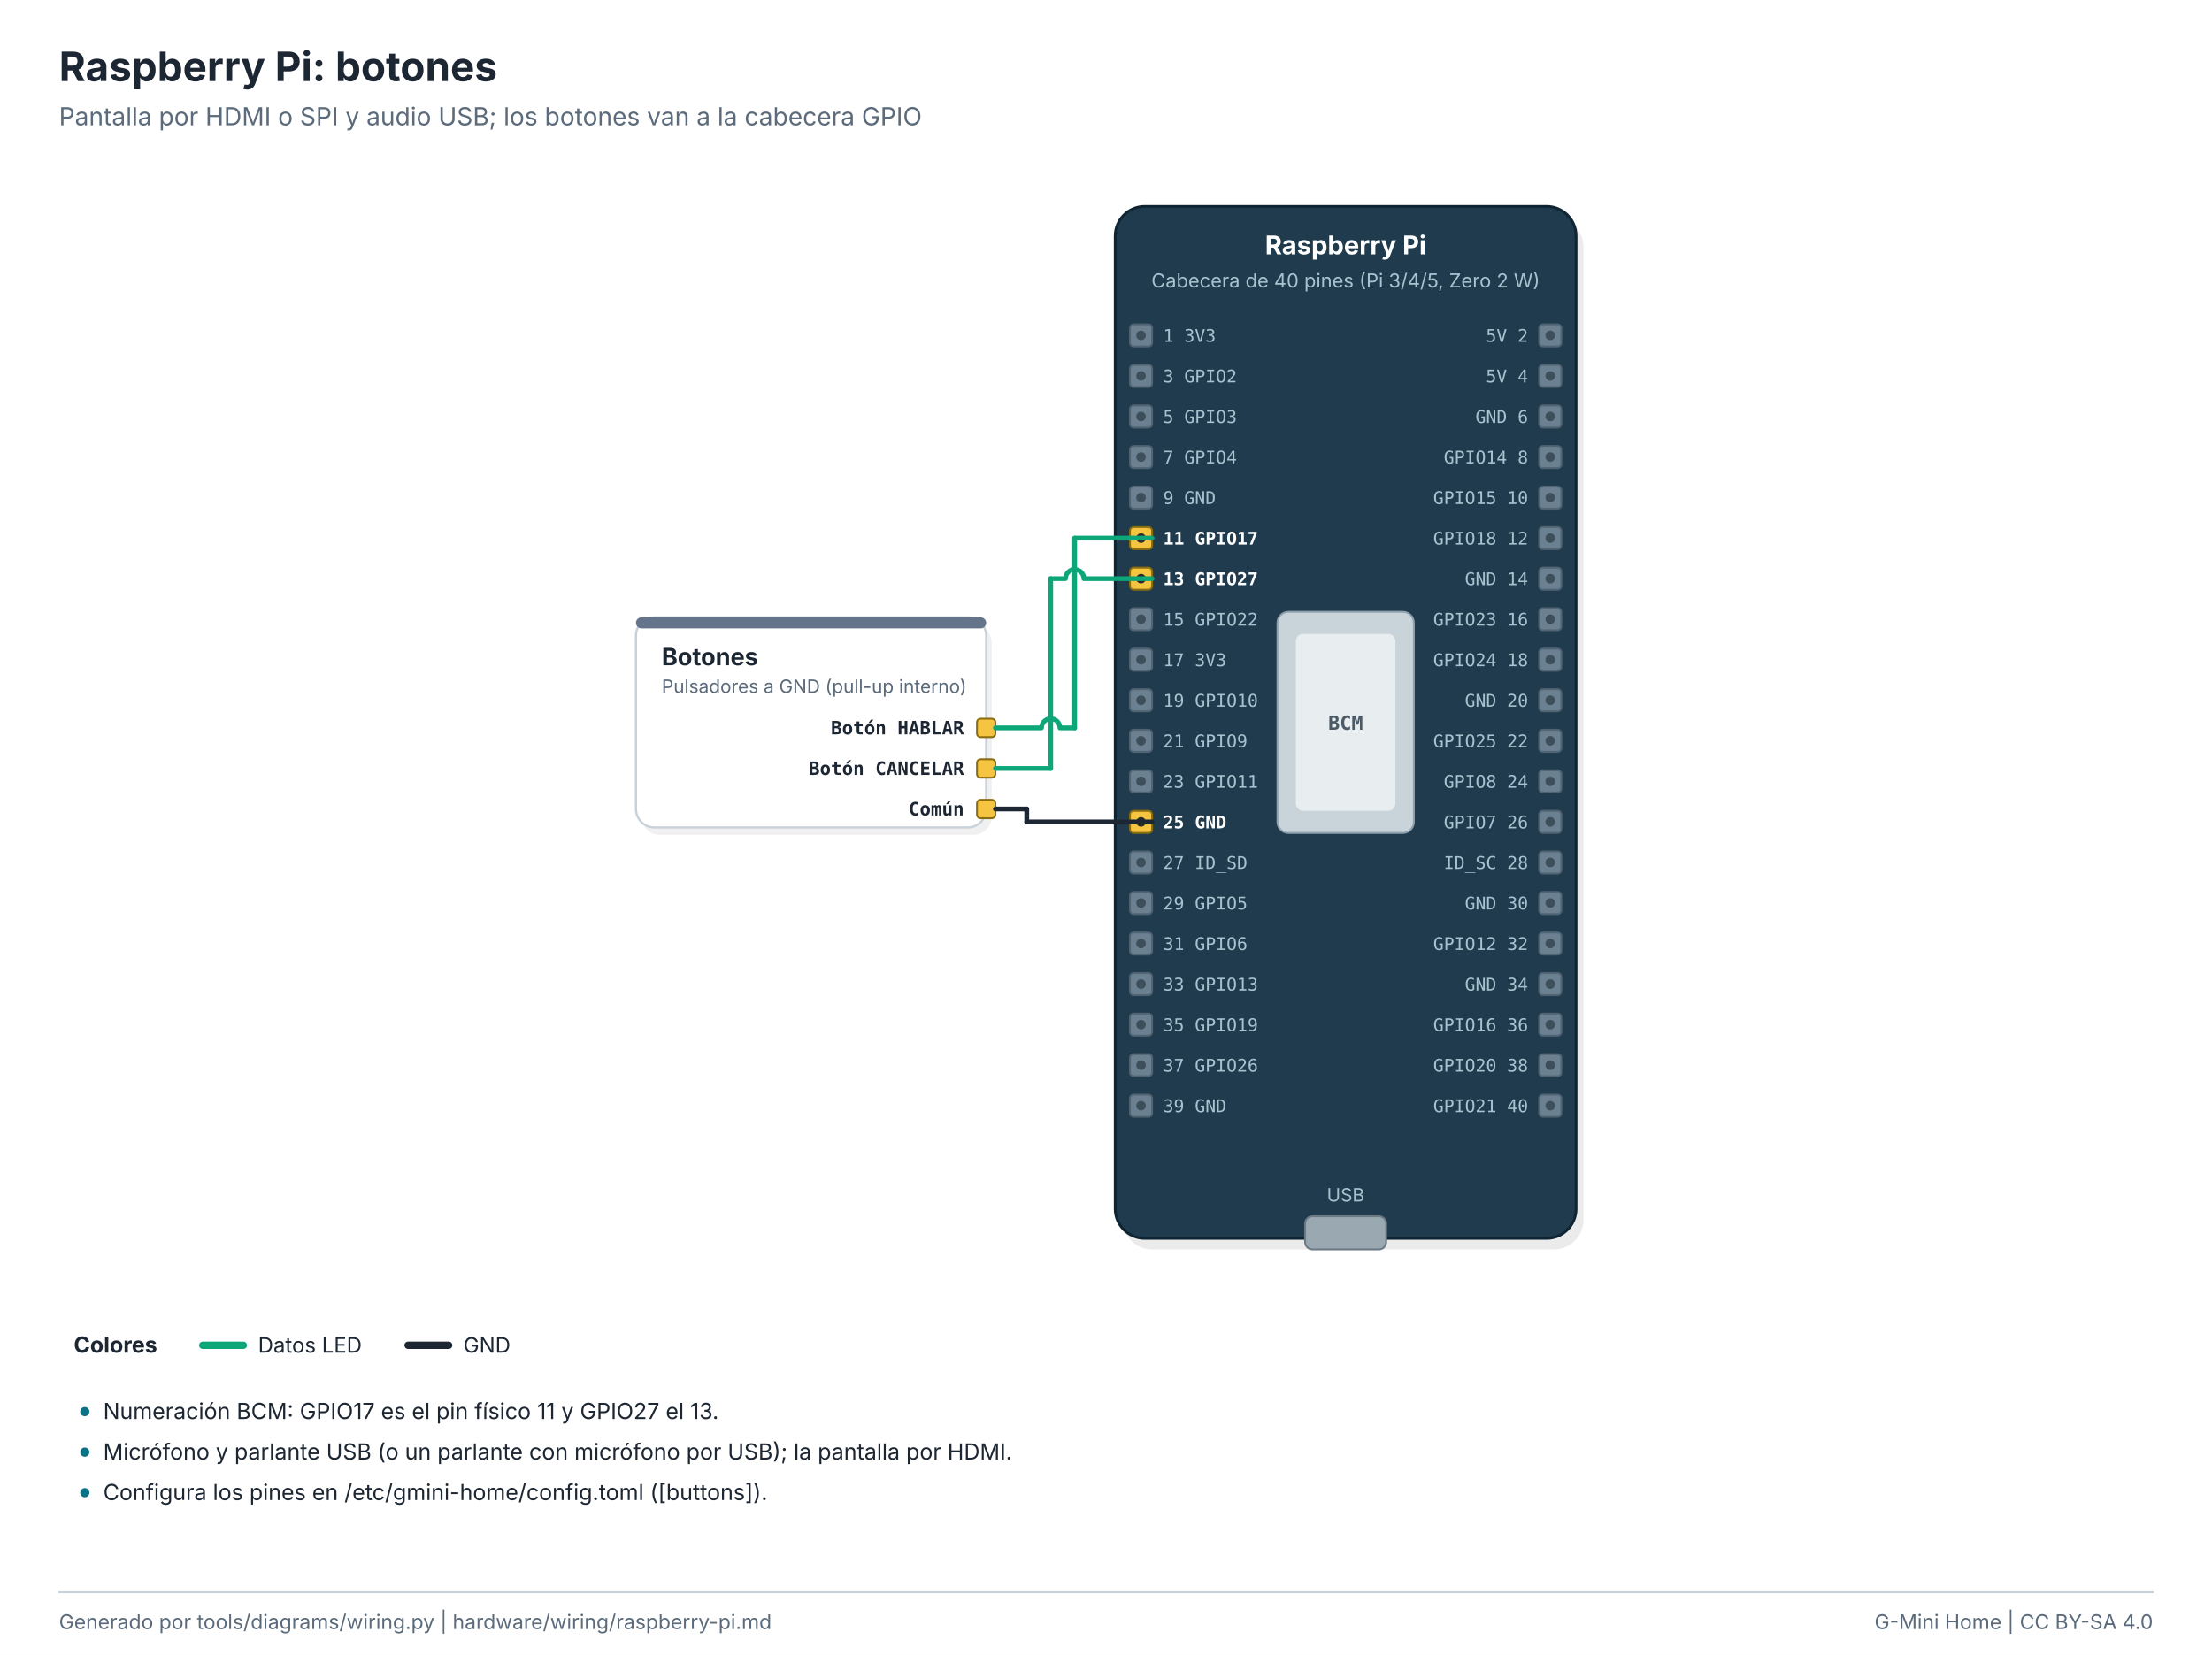
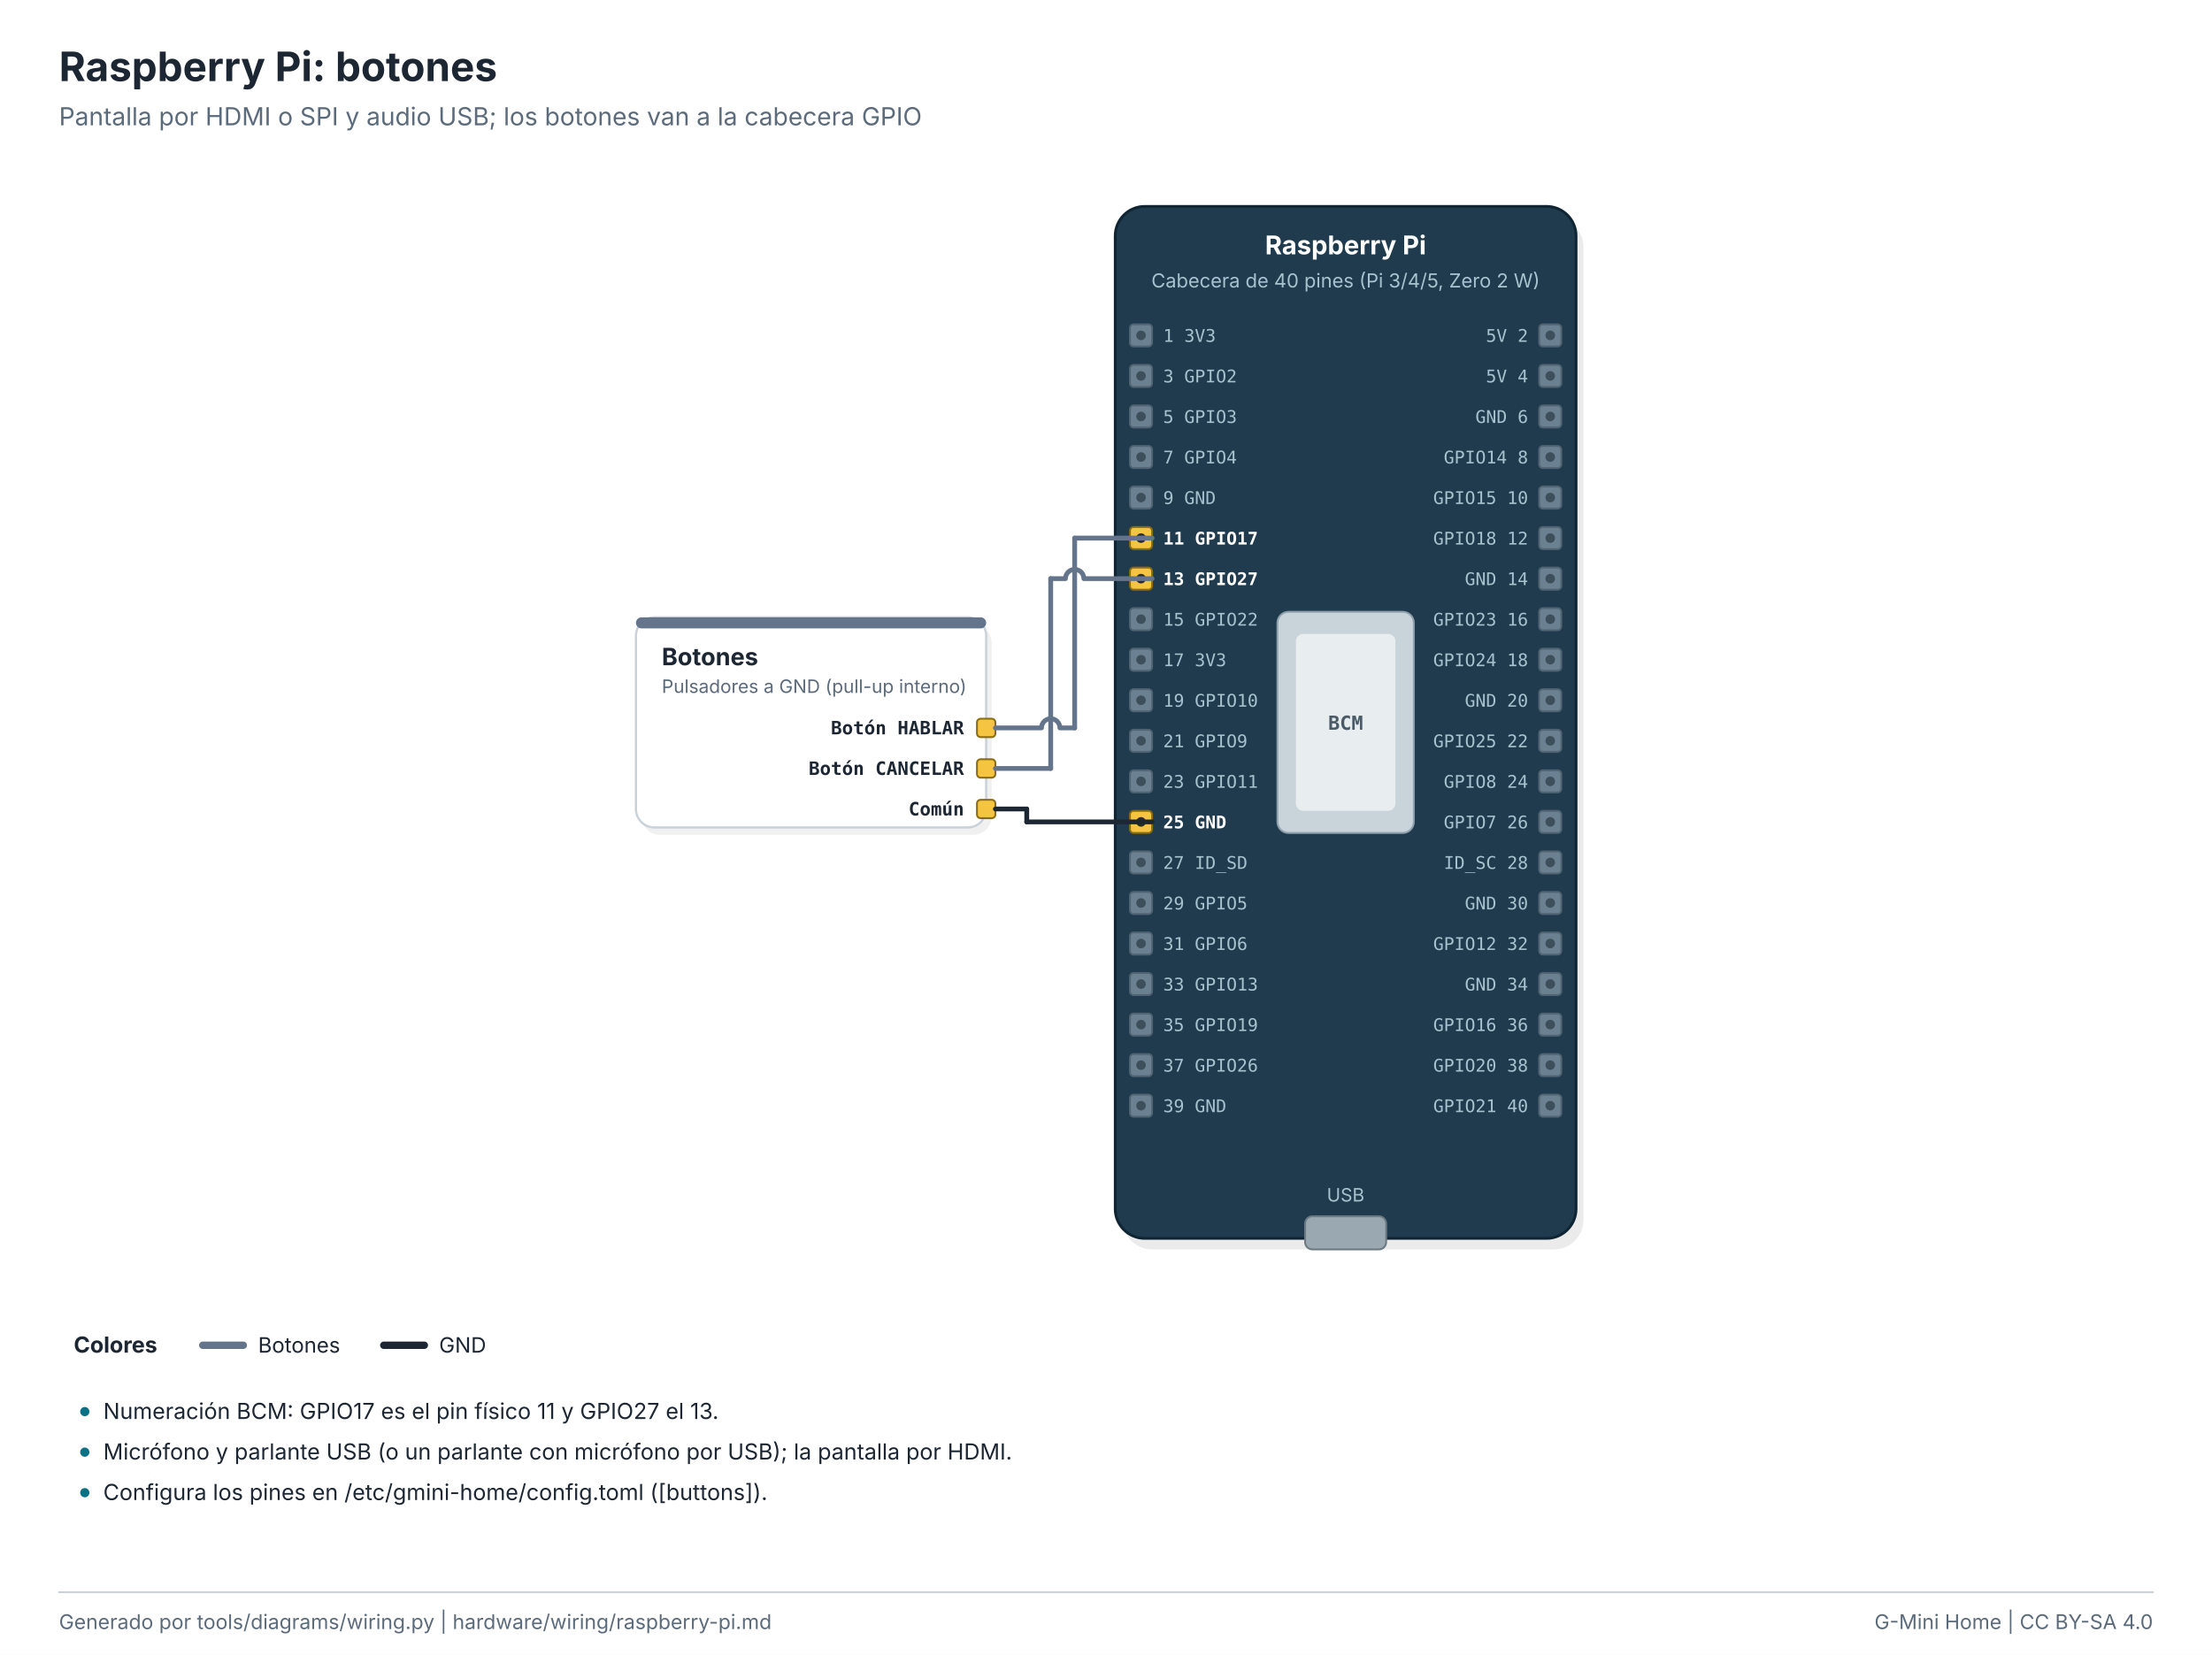
<svg xmlns="http://www.w3.org/2000/svg" width="1200" height="898" viewBox="0 0 1200 898" role="img" aria-label="Raspberry Pi: botones">
  <rect x="0" y="0" width="1200" height="898" fill="#ffffff" />
  <text x="32" y="44" font-family="'Inter', 'Segoe UI', 'Helvetica Neue', Arial, sans-serif" font-size="22" font-weight="700" fill="#1d2733" text-anchor="start">Raspberry Pi: botones</text>
  <text x="32" y="68" font-family="'Inter', 'Segoe UI', 'Helvetica Neue', Arial, sans-serif" font-size="13.5" font-weight="400" fill="#5b6b7b" text-anchor="start">Pantalla por HDMI o SPI y audio USB; los botones van a la cabecera GPIO</text>
  <rect x="348" y="339" width="190" height="114" rx="10" fill="#000000" opacity="0.06" />
  <rect x="345" y="335" width="190" height="114" rx="10" fill="#ffffff" stroke="#c9d1d9" stroke-width="1.2" />
  <rect x="345" y="335" width="190" height="6" rx="3" fill="#64748b" />
  <text x="359" y="361" font-family="'Inter', 'Segoe UI', 'Helvetica Neue', Arial, sans-serif" font-size="13" font-weight="700" fill="#1d2733" text-anchor="start">Botones</text>
  <text x="359" y="376" font-family="'Inter', 'Segoe UI', 'Helvetica Neue', Arial, sans-serif" font-size="10" font-weight="400" fill="#5b6b7b" text-anchor="start">Pulsadores a GND (pull-up interno)</text>
  <rect x="530" y="390" width="10" height="10" rx="2" fill="#f5c542" stroke="#8a6d10" stroke-width="1" />
  <text x="523" y="398.5" font-family="'JetBrains Mono', 'Cascadia Mono', Consolas, 'DejaVu Sans Mono', monospace" font-size="10" font-weight="600" fill="#1d2733" text-anchor="end">Botón HABLAR</text>
  <rect x="530" y="412" width="10" height="10" rx="2" fill="#f5c542" stroke="#8a6d10" stroke-width="1" />
  <text x="523" y="420.5" font-family="'JetBrains Mono', 'Cascadia Mono', Consolas, 'DejaVu Sans Mono', monospace" font-size="10" font-weight="600" fill="#1d2733" text-anchor="end">Botón CANCELAR</text>
  <rect x="530" y="434" width="10" height="10" rx="2" fill="#f5c542" stroke="#8a6d10" stroke-width="1" />
  <text x="523" y="442.5" font-family="'JetBrains Mono', 'Cascadia Mono', Consolas, 'DejaVu Sans Mono', monospace" font-size="10" font-weight="600" fill="#1d2733" text-anchor="end">Común</text>
  <rect x="609" y="118" width="250" height="560" rx="16" fill="#000000" opacity="0.08" />
  <rect x="605" y="112" width="250" height="560" rx="16" fill="#1f3b4d" stroke="#0f2533" stroke-width="1.5" />
  <text x="730" y="138" font-family="'Inter', 'Segoe UI', 'Helvetica Neue', Arial, sans-serif" font-size="14" font-weight="700" fill="#ffffff" text-anchor="middle">Raspberry Pi</text>
  <text x="730" y="156" font-family="'Inter', 'Segoe UI', 'Helvetica Neue', Arial, sans-serif" font-size="10.5" font-weight="400" fill="#a9c2cf" text-anchor="middle">Cabecera de 40 pines (Pi 3/4/5, Zero 2 W)</text>
  <rect x="693" y="332" width="74" height="120" rx="6" fill="#c9d3da" stroke="#8fa1ad" stroke-width="1" />
  <rect x="703" y="344" width="54" height="96" rx="4" fill="#e8edf0" />
  <text x="730" y="396" font-family="'JetBrains Mono', 'Cascadia Mono', Consolas, 'DejaVu Sans Mono', monospace" font-size="10.5" font-weight="700" fill="#4a5a66" text-anchor="middle">BCM</text>
  <rect x="708" y="660" width="44" height="18" rx="4" fill="#9aa8b2" stroke="#6c7a84" stroke-width="1" />
  <text x="730" y="652" font-family="'Inter', 'Segoe UI', 'Helvetica Neue', Arial, sans-serif" font-size="10" font-weight="400" fill="#a9c2cf" text-anchor="middle">USB</text>
  <rect x="613" y="176" width="12" height="12" rx="2" fill="#6b8191" stroke="#506473" stroke-width="1" />
  <circle cx="619" cy="182" r="2.6" fill="#3d4f5b" />
  <text x="631" y="185.5" font-family="'JetBrains Mono', 'Cascadia Mono', Consolas, 'DejaVu Sans Mono', monospace" font-size="9.5" font-weight="400" fill="#a9c2cf" text-anchor="start">1 3V3</text>
  <rect x="613" y="198" width="12" height="12" rx="2" fill="#6b8191" stroke="#506473" stroke-width="1" />
  <circle cx="619" cy="204" r="2.6" fill="#3d4f5b" />
  <text x="631" y="207.5" font-family="'JetBrains Mono', 'Cascadia Mono', Consolas, 'DejaVu Sans Mono', monospace" font-size="9.5" font-weight="400" fill="#a9c2cf" text-anchor="start">3 GPIO2</text>
  <rect x="613" y="220" width="12" height="12" rx="2" fill="#6b8191" stroke="#506473" stroke-width="1" />
  <circle cx="619" cy="226" r="2.6" fill="#3d4f5b" />
  <text x="631" y="229.5" font-family="'JetBrains Mono', 'Cascadia Mono', Consolas, 'DejaVu Sans Mono', monospace" font-size="9.5" font-weight="400" fill="#a9c2cf" text-anchor="start">5 GPIO3</text>
  <rect x="613" y="242" width="12" height="12" rx="2" fill="#6b8191" stroke="#506473" stroke-width="1" />
  <circle cx="619" cy="248" r="2.6" fill="#3d4f5b" />
  <text x="631" y="251.5" font-family="'JetBrains Mono', 'Cascadia Mono', Consolas, 'DejaVu Sans Mono', monospace" font-size="9.5" font-weight="400" fill="#a9c2cf" text-anchor="start">7 GPIO4</text>
  <rect x="613" y="264" width="12" height="12" rx="2" fill="#6b8191" stroke="#506473" stroke-width="1" />
  <circle cx="619" cy="270" r="2.6" fill="#3d4f5b" />
  <text x="631" y="273.5" font-family="'JetBrains Mono', 'Cascadia Mono', Consolas, 'DejaVu Sans Mono', monospace" font-size="9.5" font-weight="400" fill="#a9c2cf" text-anchor="start">9 GND</text>
  <rect x="613" y="286" width="12" height="12" rx="2" fill="#f5c542" stroke="#8a6d10" stroke-width="1" />
  <circle cx="619" cy="292" r="2.6" fill="#2b2b2b" />
  <text x="631" y="295.5" font-family="'JetBrains Mono', 'Cascadia Mono', Consolas, 'DejaVu Sans Mono', monospace" font-size="9.5" font-weight="700" fill="#ffffff" text-anchor="start">11 GPIO17</text>
  <rect x="613" y="308" width="12" height="12" rx="2" fill="#f5c542" stroke="#8a6d10" stroke-width="1" />
  <circle cx="619" cy="314" r="2.6" fill="#2b2b2b" />
  <text x="631" y="317.5" font-family="'JetBrains Mono', 'Cascadia Mono', Consolas, 'DejaVu Sans Mono', monospace" font-size="9.5" font-weight="700" fill="#ffffff" text-anchor="start">13 GPIO27</text>
  <rect x="613" y="330" width="12" height="12" rx="2" fill="#6b8191" stroke="#506473" stroke-width="1" />
  <circle cx="619" cy="336" r="2.6" fill="#3d4f5b" />
  <text x="631" y="339.5" font-family="'JetBrains Mono', 'Cascadia Mono', Consolas, 'DejaVu Sans Mono', monospace" font-size="9.5" font-weight="400" fill="#a9c2cf" text-anchor="start">15 GPIO22</text>
  <rect x="613" y="352" width="12" height="12" rx="2" fill="#6b8191" stroke="#506473" stroke-width="1" />
  <circle cx="619" cy="358" r="2.6" fill="#3d4f5b" />
  <text x="631" y="361.5" font-family="'JetBrains Mono', 'Cascadia Mono', Consolas, 'DejaVu Sans Mono', monospace" font-size="9.5" font-weight="400" fill="#a9c2cf" text-anchor="start">17 3V3</text>
  <rect x="613" y="374" width="12" height="12" rx="2" fill="#6b8191" stroke="#506473" stroke-width="1" />
  <circle cx="619" cy="380" r="2.6" fill="#3d4f5b" />
  <text x="631" y="383.5" font-family="'JetBrains Mono', 'Cascadia Mono', Consolas, 'DejaVu Sans Mono', monospace" font-size="9.5" font-weight="400" fill="#a9c2cf" text-anchor="start">19 GPIO10</text>
  <rect x="613" y="396" width="12" height="12" rx="2" fill="#6b8191" stroke="#506473" stroke-width="1" />
  <circle cx="619" cy="402" r="2.6" fill="#3d4f5b" />
  <text x="631" y="405.5" font-family="'JetBrains Mono', 'Cascadia Mono', Consolas, 'DejaVu Sans Mono', monospace" font-size="9.5" font-weight="400" fill="#a9c2cf" text-anchor="start">21 GPIO9</text>
  <rect x="613" y="418" width="12" height="12" rx="2" fill="#6b8191" stroke="#506473" stroke-width="1" />
  <circle cx="619" cy="424" r="2.6" fill="#3d4f5b" />
  <text x="631" y="427.5" font-family="'JetBrains Mono', 'Cascadia Mono', Consolas, 'DejaVu Sans Mono', monospace" font-size="9.5" font-weight="400" fill="#a9c2cf" text-anchor="start">23 GPIO11</text>
  <rect x="613" y="440" width="12" height="12" rx="2" fill="#f5c542" stroke="#8a6d10" stroke-width="1" />
  <circle cx="619" cy="446" r="2.6" fill="#2b2b2b" />
  <text x="631" y="449.5" font-family="'JetBrains Mono', 'Cascadia Mono', Consolas, 'DejaVu Sans Mono', monospace" font-size="9.5" font-weight="700" fill="#ffffff" text-anchor="start">25 GND</text>
  <rect x="613" y="462" width="12" height="12" rx="2" fill="#6b8191" stroke="#506473" stroke-width="1" />
  <circle cx="619" cy="468" r="2.6" fill="#3d4f5b" />
  <text x="631" y="471.5" font-family="'JetBrains Mono', 'Cascadia Mono', Consolas, 'DejaVu Sans Mono', monospace" font-size="9.5" font-weight="400" fill="#a9c2cf" text-anchor="start">27 ID_SD</text>
  <rect x="613" y="484" width="12" height="12" rx="2" fill="#6b8191" stroke="#506473" stroke-width="1" />
  <circle cx="619" cy="490" r="2.6" fill="#3d4f5b" />
  <text x="631" y="493.5" font-family="'JetBrains Mono', 'Cascadia Mono', Consolas, 'DejaVu Sans Mono', monospace" font-size="9.5" font-weight="400" fill="#a9c2cf" text-anchor="start">29 GPIO5</text>
  <rect x="613" y="506" width="12" height="12" rx="2" fill="#6b8191" stroke="#506473" stroke-width="1" />
  <circle cx="619" cy="512" r="2.6" fill="#3d4f5b" />
  <text x="631" y="515.5" font-family="'JetBrains Mono', 'Cascadia Mono', Consolas, 'DejaVu Sans Mono', monospace" font-size="9.5" font-weight="400" fill="#a9c2cf" text-anchor="start">31 GPIO6</text>
  <rect x="613" y="528" width="12" height="12" rx="2" fill="#6b8191" stroke="#506473" stroke-width="1" />
  <circle cx="619" cy="534" r="2.6" fill="#3d4f5b" />
  <text x="631" y="537.5" font-family="'JetBrains Mono', 'Cascadia Mono', Consolas, 'DejaVu Sans Mono', monospace" font-size="9.5" font-weight="400" fill="#a9c2cf" text-anchor="start">33 GPIO13</text>
  <rect x="613" y="550" width="12" height="12" rx="2" fill="#6b8191" stroke="#506473" stroke-width="1" />
  <circle cx="619" cy="556" r="2.6" fill="#3d4f5b" />
  <text x="631" y="559.5" font-family="'JetBrains Mono', 'Cascadia Mono', Consolas, 'DejaVu Sans Mono', monospace" font-size="9.5" font-weight="400" fill="#a9c2cf" text-anchor="start">35 GPIO19</text>
  <rect x="613" y="572" width="12" height="12" rx="2" fill="#6b8191" stroke="#506473" stroke-width="1" />
  <circle cx="619" cy="578" r="2.6" fill="#3d4f5b" />
  <text x="631" y="581.5" font-family="'JetBrains Mono', 'Cascadia Mono', Consolas, 'DejaVu Sans Mono', monospace" font-size="9.5" font-weight="400" fill="#a9c2cf" text-anchor="start">37 GPIO26</text>
  <rect x="613" y="594" width="12" height="12" rx="2" fill="#6b8191" stroke="#506473" stroke-width="1" />
  <circle cx="619" cy="600" r="2.6" fill="#3d4f5b" />
  <text x="631" y="603.5" font-family="'JetBrains Mono', 'Cascadia Mono', Consolas, 'DejaVu Sans Mono', monospace" font-size="9.5" font-weight="400" fill="#a9c2cf" text-anchor="start">39 GND</text>
  <rect x="835" y="176" width="12" height="12" rx="2" fill="#6b8191" stroke="#506473" stroke-width="1" />
  <circle cx="841" cy="182" r="2.6" fill="#3d4f5b" />
  <text x="829" y="185.5" font-family="'JetBrains Mono', 'Cascadia Mono', Consolas, 'DejaVu Sans Mono', monospace" font-size="9.5" font-weight="400" fill="#a9c2cf" text-anchor="end">5V 2</text>
  <rect x="835" y="198" width="12" height="12" rx="2" fill="#6b8191" stroke="#506473" stroke-width="1" />
  <circle cx="841" cy="204" r="2.6" fill="#3d4f5b" />
  <text x="829" y="207.5" font-family="'JetBrains Mono', 'Cascadia Mono', Consolas, 'DejaVu Sans Mono', monospace" font-size="9.5" font-weight="400" fill="#a9c2cf" text-anchor="end">5V 4</text>
  <rect x="835" y="220" width="12" height="12" rx="2" fill="#6b8191" stroke="#506473" stroke-width="1" />
  <circle cx="841" cy="226" r="2.6" fill="#3d4f5b" />
  <text x="829" y="229.5" font-family="'JetBrains Mono', 'Cascadia Mono', Consolas, 'DejaVu Sans Mono', monospace" font-size="9.5" font-weight="400" fill="#a9c2cf" text-anchor="end">GND 6</text>
  <rect x="835" y="242" width="12" height="12" rx="2" fill="#6b8191" stroke="#506473" stroke-width="1" />
  <circle cx="841" cy="248" r="2.6" fill="#3d4f5b" />
  <text x="829" y="251.5" font-family="'JetBrains Mono', 'Cascadia Mono', Consolas, 'DejaVu Sans Mono', monospace" font-size="9.5" font-weight="400" fill="#a9c2cf" text-anchor="end">GPIO14 8</text>
  <rect x="835" y="264" width="12" height="12" rx="2" fill="#6b8191" stroke="#506473" stroke-width="1" />
  <circle cx="841" cy="270" r="2.6" fill="#3d4f5b" />
  <text x="829" y="273.5" font-family="'JetBrains Mono', 'Cascadia Mono', Consolas, 'DejaVu Sans Mono', monospace" font-size="9.5" font-weight="400" fill="#a9c2cf" text-anchor="end">GPIO15 10</text>
  <rect x="835" y="286" width="12" height="12" rx="2" fill="#6b8191" stroke="#506473" stroke-width="1" />
  <circle cx="841" cy="292" r="2.6" fill="#3d4f5b" />
  <text x="829" y="295.5" font-family="'JetBrains Mono', 'Cascadia Mono', Consolas, 'DejaVu Sans Mono', monospace" font-size="9.5" font-weight="400" fill="#a9c2cf" text-anchor="end">GPIO18 12</text>
  <rect x="835" y="308" width="12" height="12" rx="2" fill="#6b8191" stroke="#506473" stroke-width="1" />
  <circle cx="841" cy="314" r="2.6" fill="#3d4f5b" />
  <text x="829" y="317.5" font-family="'JetBrains Mono', 'Cascadia Mono', Consolas, 'DejaVu Sans Mono', monospace" font-size="9.5" font-weight="400" fill="#a9c2cf" text-anchor="end">GND 14</text>
  <rect x="835" y="330" width="12" height="12" rx="2" fill="#6b8191" stroke="#506473" stroke-width="1" />
  <circle cx="841" cy="336" r="2.6" fill="#3d4f5b" />
  <text x="829" y="339.5" font-family="'JetBrains Mono', 'Cascadia Mono', Consolas, 'DejaVu Sans Mono', monospace" font-size="9.5" font-weight="400" fill="#a9c2cf" text-anchor="end">GPIO23 16</text>
  <rect x="835" y="352" width="12" height="12" rx="2" fill="#6b8191" stroke="#506473" stroke-width="1" />
  <circle cx="841" cy="358" r="2.6" fill="#3d4f5b" />
  <text x="829" y="361.5" font-family="'JetBrains Mono', 'Cascadia Mono', Consolas, 'DejaVu Sans Mono', monospace" font-size="9.5" font-weight="400" fill="#a9c2cf" text-anchor="end">GPIO24 18</text>
  <rect x="835" y="374" width="12" height="12" rx="2" fill="#6b8191" stroke="#506473" stroke-width="1" />
  <circle cx="841" cy="380" r="2.6" fill="#3d4f5b" />
  <text x="829" y="383.5" font-family="'JetBrains Mono', 'Cascadia Mono', Consolas, 'DejaVu Sans Mono', monospace" font-size="9.5" font-weight="400" fill="#a9c2cf" text-anchor="end">GND 20</text>
  <rect x="835" y="396" width="12" height="12" rx="2" fill="#6b8191" stroke="#506473" stroke-width="1" />
  <circle cx="841" cy="402" r="2.6" fill="#3d4f5b" />
  <text x="829" y="405.5" font-family="'JetBrains Mono', 'Cascadia Mono', Consolas, 'DejaVu Sans Mono', monospace" font-size="9.5" font-weight="400" fill="#a9c2cf" text-anchor="end">GPIO25 22</text>
  <rect x="835" y="418" width="12" height="12" rx="2" fill="#6b8191" stroke="#506473" stroke-width="1" />
  <circle cx="841" cy="424" r="2.6" fill="#3d4f5b" />
  <text x="829" y="427.5" font-family="'JetBrains Mono', 'Cascadia Mono', Consolas, 'DejaVu Sans Mono', monospace" font-size="9.5" font-weight="400" fill="#a9c2cf" text-anchor="end">GPIO8 24</text>
  <rect x="835" y="440" width="12" height="12" rx="2" fill="#6b8191" stroke="#506473" stroke-width="1" />
  <circle cx="841" cy="446" r="2.6" fill="#3d4f5b" />
  <text x="829" y="449.5" font-family="'JetBrains Mono', 'Cascadia Mono', Consolas, 'DejaVu Sans Mono', monospace" font-size="9.5" font-weight="400" fill="#a9c2cf" text-anchor="end">GPIO7 26</text>
  <rect x="835" y="462" width="12" height="12" rx="2" fill="#6b8191" stroke="#506473" stroke-width="1" />
  <circle cx="841" cy="468" r="2.6" fill="#3d4f5b" />
  <text x="829" y="471.5" font-family="'JetBrains Mono', 'Cascadia Mono', Consolas, 'DejaVu Sans Mono', monospace" font-size="9.5" font-weight="400" fill="#a9c2cf" text-anchor="end">ID_SC 28</text>
  <rect x="835" y="484" width="12" height="12" rx="2" fill="#6b8191" stroke="#506473" stroke-width="1" />
  <circle cx="841" cy="490" r="2.6" fill="#3d4f5b" />
  <text x="829" y="493.5" font-family="'JetBrains Mono', 'Cascadia Mono', Consolas, 'DejaVu Sans Mono', monospace" font-size="9.5" font-weight="400" fill="#a9c2cf" text-anchor="end">GND 30</text>
  <rect x="835" y="506" width="12" height="12" rx="2" fill="#6b8191" stroke="#506473" stroke-width="1" />
  <circle cx="841" cy="512" r="2.6" fill="#3d4f5b" />
  <text x="829" y="515.5" font-family="'JetBrains Mono', 'Cascadia Mono', Consolas, 'DejaVu Sans Mono', monospace" font-size="9.5" font-weight="400" fill="#a9c2cf" text-anchor="end">GPIO12 32</text>
  <rect x="835" y="528" width="12" height="12" rx="2" fill="#6b8191" stroke="#506473" stroke-width="1" />
  <circle cx="841" cy="534" r="2.6" fill="#3d4f5b" />
  <text x="829" y="537.5" font-family="'JetBrains Mono', 'Cascadia Mono', Consolas, 'DejaVu Sans Mono', monospace" font-size="9.5" font-weight="400" fill="#a9c2cf" text-anchor="end">GND 34</text>
  <rect x="835" y="550" width="12" height="12" rx="2" fill="#6b8191" stroke="#506473" stroke-width="1" />
  <circle cx="841" cy="556" r="2.6" fill="#3d4f5b" />
  <text x="829" y="559.5" font-family="'JetBrains Mono', 'Cascadia Mono', Consolas, 'DejaVu Sans Mono', monospace" font-size="9.5" font-weight="400" fill="#a9c2cf" text-anchor="end">GPIO16 36</text>
  <rect x="835" y="572" width="12" height="12" rx="2" fill="#6b8191" stroke="#506473" stroke-width="1" />
  <circle cx="841" cy="578" r="2.6" fill="#3d4f5b" />
  <text x="829" y="581.5" font-family="'JetBrains Mono', 'Cascadia Mono', Consolas, 'DejaVu Sans Mono', monospace" font-size="9.5" font-weight="400" fill="#a9c2cf" text-anchor="end">GPIO20 38</text>
  <rect x="835" y="594" width="12" height="12" rx="2" fill="#6b8191" stroke="#506473" stroke-width="1" />
  <circle cx="841" cy="600" r="2.6" fill="#3d4f5b" />
  <text x="829" y="603.5" font-family="'JetBrains Mono', 'Cascadia Mono', Consolas, 'DejaVu Sans Mono', monospace" font-size="9.5" font-weight="400" fill="#a9c2cf" text-anchor="end">GPIO21 40</text>
-   <line x1="583" y1="292" x2="583" y2="395" fill="none" stroke="#0ca678" stroke-width="2.6" stroke-linecap="round" />
-   <line x1="570" y1="314" x2="570" y2="417" fill="none" stroke="#0ca678" stroke-width="2.6" stroke-linecap="round" />
+   <line x1="583" y1="292" x2="583" y2="395" fill="none" stroke="#64748b" stroke-width="2.6" stroke-linecap="round" />
+   <line x1="570" y1="314" x2="570" y2="417" fill="none" stroke="#64748b" stroke-width="2.6" stroke-linecap="round" />
  <line x1="557" y1="439" x2="557" y2="446" fill="none" stroke="#1d2733" stroke-width="2.6" stroke-linecap="round" />
-   <path d="M625.0,292.0 L583.0,292.0" fill="none" stroke="#0ca678" stroke-width="2.6" stroke-linecap="round" stroke-linejoin="round" />
-   <path d="M583.0,395.0 L575.0,395.0 A5.0,5.0 0 0 0 565.0,395.0 L540.0,395.0" fill="none" stroke="#0ca678" stroke-width="2.6" stroke-linecap="round" stroke-linejoin="round" />
-   <path d="M625.0,314.0 L588.0,314.0 A5.0,5.0 0 0 0 578.0,314.0 L570.0,314.0" fill="none" stroke="#0ca678" stroke-width="2.6" stroke-linecap="round" stroke-linejoin="round" />
-   <path d="M570.0,417.0 L540.0,417.0" fill="none" stroke="#0ca678" stroke-width="2.6" stroke-linecap="round" stroke-linejoin="round" />
+   <path d="M625.0,292.0 L583.0,292.0" fill="none" stroke="#64748b" stroke-width="2.6" stroke-linecap="round" stroke-linejoin="round" />
+   <path d="M583.0,395.0 L575.0,395.0 A5.0,5.0 0 0 0 565.0,395.0 L540.0,395.0" fill="none" stroke="#64748b" stroke-width="2.6" stroke-linecap="round" stroke-linejoin="round" />
+   <path d="M625.0,314.0 L588.0,314.0 A5.0,5.0 0 0 0 578.0,314.0 L570.0,314.0" fill="none" stroke="#64748b" stroke-width="2.6" stroke-linecap="round" stroke-linejoin="round" />
+   <path d="M570.0,417.0 L540.0,417.0" fill="none" stroke="#64748b" stroke-width="2.6" stroke-linecap="round" stroke-linejoin="round" />
  <path d="M625.0,446.0 L557.0,446.0" fill="none" stroke="#1d2733" stroke-width="2.6" stroke-linecap="round" stroke-linejoin="round" />
  <path d="M557.0,439.0 L540.0,439.0" fill="none" stroke="#1d2733" stroke-width="2.6" stroke-linecap="round" stroke-linejoin="round" />
  <text x="40" y="734" font-family="'Inter', 'Segoe UI', 'Helvetica Neue', Arial, sans-serif" font-size="12" font-weight="700" fill="#1d2733" text-anchor="start">Colores</text>
-   <line x1="110" y1="730" x2="132" y2="730" fill="none" stroke="#0ca678" stroke-width="4" stroke-linecap="round" />
-   <text x="140" y="734" font-family="'Inter', 'Segoe UI', 'Helvetica Neue', Arial, sans-serif" font-size="11.5" font-weight="400" fill="#1d2733" text-anchor="start">Datos LED</text>
-   <line x1="221.4" y1="730" x2="243.4" y2="730" fill="none" stroke="#1d2733" stroke-width="4" stroke-linecap="round" />
-   <text x="251.4" y="734" font-family="'Inter', 'Segoe UI', 'Helvetica Neue', Arial, sans-serif" font-size="11.5" font-weight="400" fill="#1d2733" text-anchor="start">GND</text>
+   <line x1="110" y1="730" x2="132" y2="730" fill="none" stroke="#64748b" stroke-width="4" stroke-linecap="round" />
+   <text x="140" y="734" font-family="'Inter', 'Segoe UI', 'Helvetica Neue', Arial, sans-serif" font-size="11.5" font-weight="400" fill="#1d2733" text-anchor="start">Botones</text>
+   <line x1="208.2" y1="730" x2="230.2" y2="730" fill="none" stroke="#1d2733" stroke-width="4" stroke-linecap="round" />
+   <text x="238.2" y="734" font-family="'Inter', 'Segoe UI', 'Helvetica Neue', Arial, sans-serif" font-size="11.5" font-weight="400" fill="#1d2733" text-anchor="start">GND</text>
  <circle cx="46" cy="766" r="2.5" fill="#0b7285" />
  <text x="56" y="770" font-family="'Inter', 'Segoe UI', 'Helvetica Neue', Arial, sans-serif" font-size="12" font-weight="400" fill="#1d2733" text-anchor="start">Numeración BCM: GPIO17 es el pin físico 11 y GPIO27 el 13.</text>
  <circle cx="46" cy="788" r="2.5" fill="#0b7285" />
  <text x="56" y="792" font-family="'Inter', 'Segoe UI', 'Helvetica Neue', Arial, sans-serif" font-size="12" font-weight="400" fill="#1d2733" text-anchor="start">Micrófono y parlante USB (o un parlante con micrófono por USB); la pantalla por HDMI.</text>
  <circle cx="46" cy="810" r="2.5" fill="#0b7285" />
  <text x="56" y="814" font-family="'Inter', 'Segoe UI', 'Helvetica Neue', Arial, sans-serif" font-size="12" font-weight="400" fill="#1d2733" text-anchor="start">Configura los pines en /etc/gmini-home/config.toml ([buttons]).</text>
  <line x1="32" y1="864" x2="1168" y2="864" fill="none" stroke="#c9d1d9" stroke-width="1" stroke-linecap="round" />
  <text x="32" y="884" font-family="'Inter', 'Segoe UI', 'Helvetica Neue', Arial, sans-serif" font-size="11" font-weight="400" fill="#5b6b7b" text-anchor="start">Generado por tools/diagrams/wiring.py  |  hardware/wiring/raspberry-pi.md</text>
  <text x="1168" y="884" font-family="'Inter', 'Segoe UI', 'Helvetica Neue', Arial, sans-serif" font-size="11" font-weight="400" fill="#5b6b7b" text-anchor="end">G-Mini Home  |  CC BY-SA 4.0</text>
</svg>
